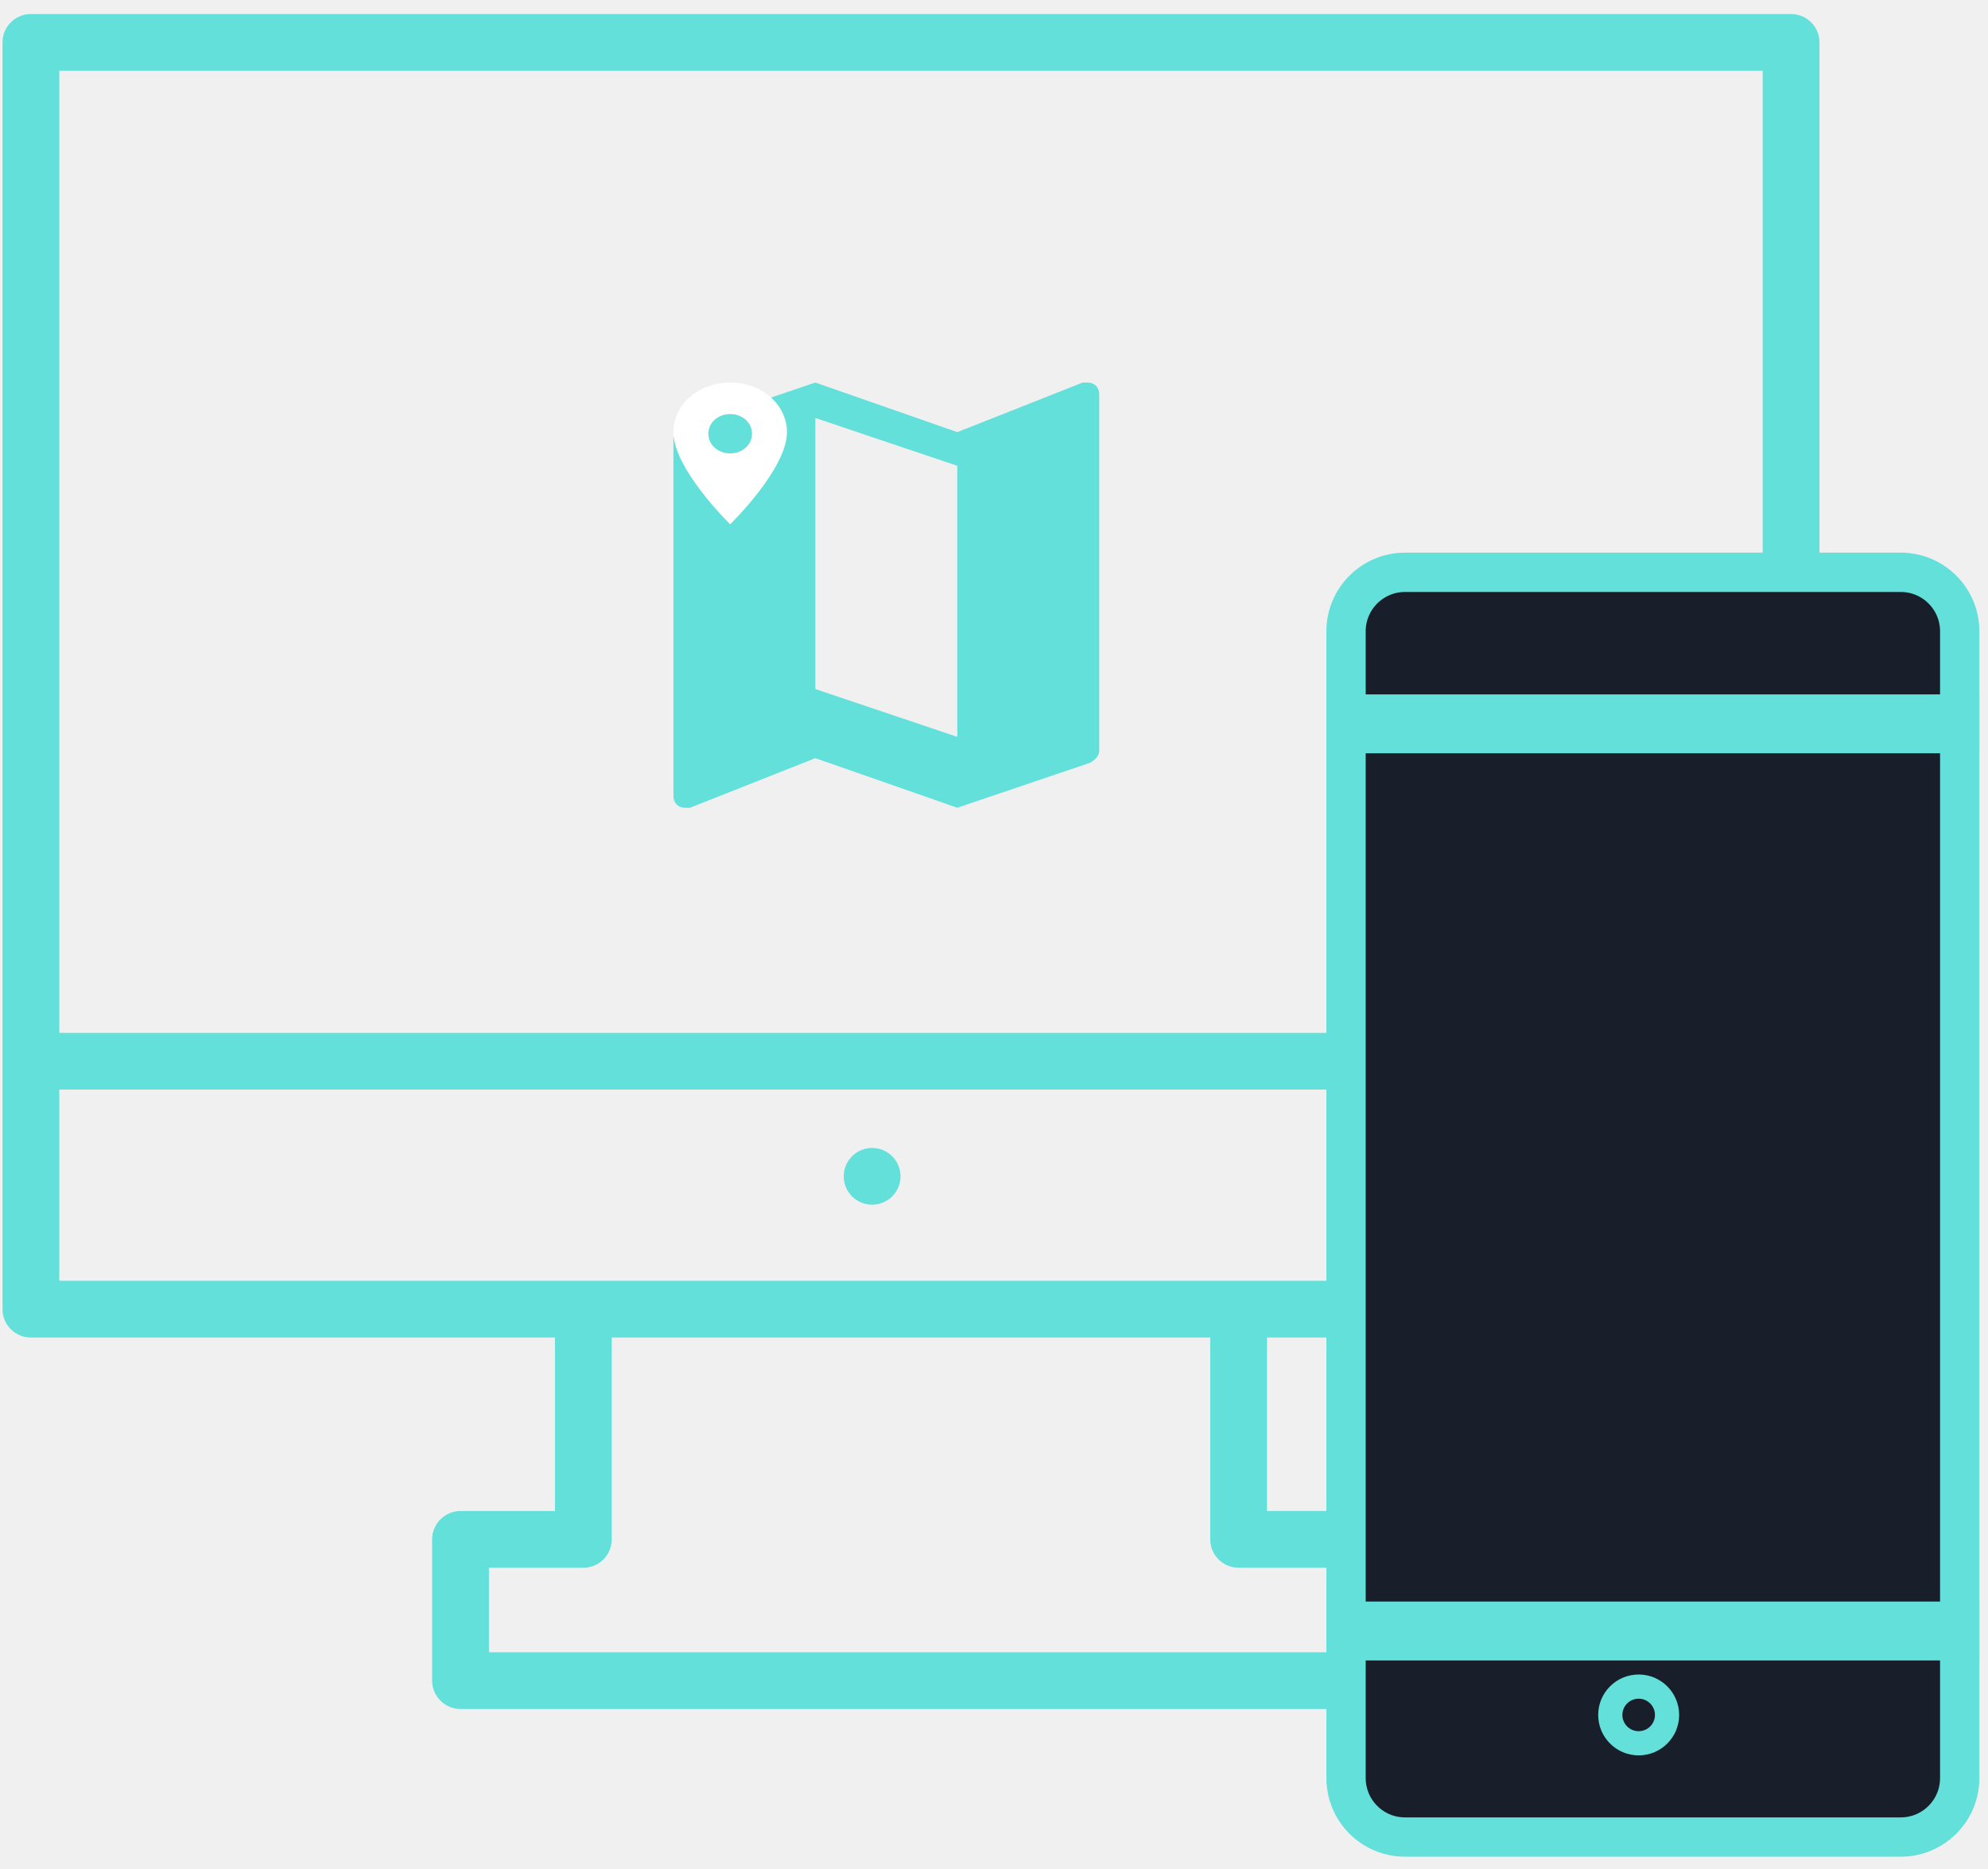
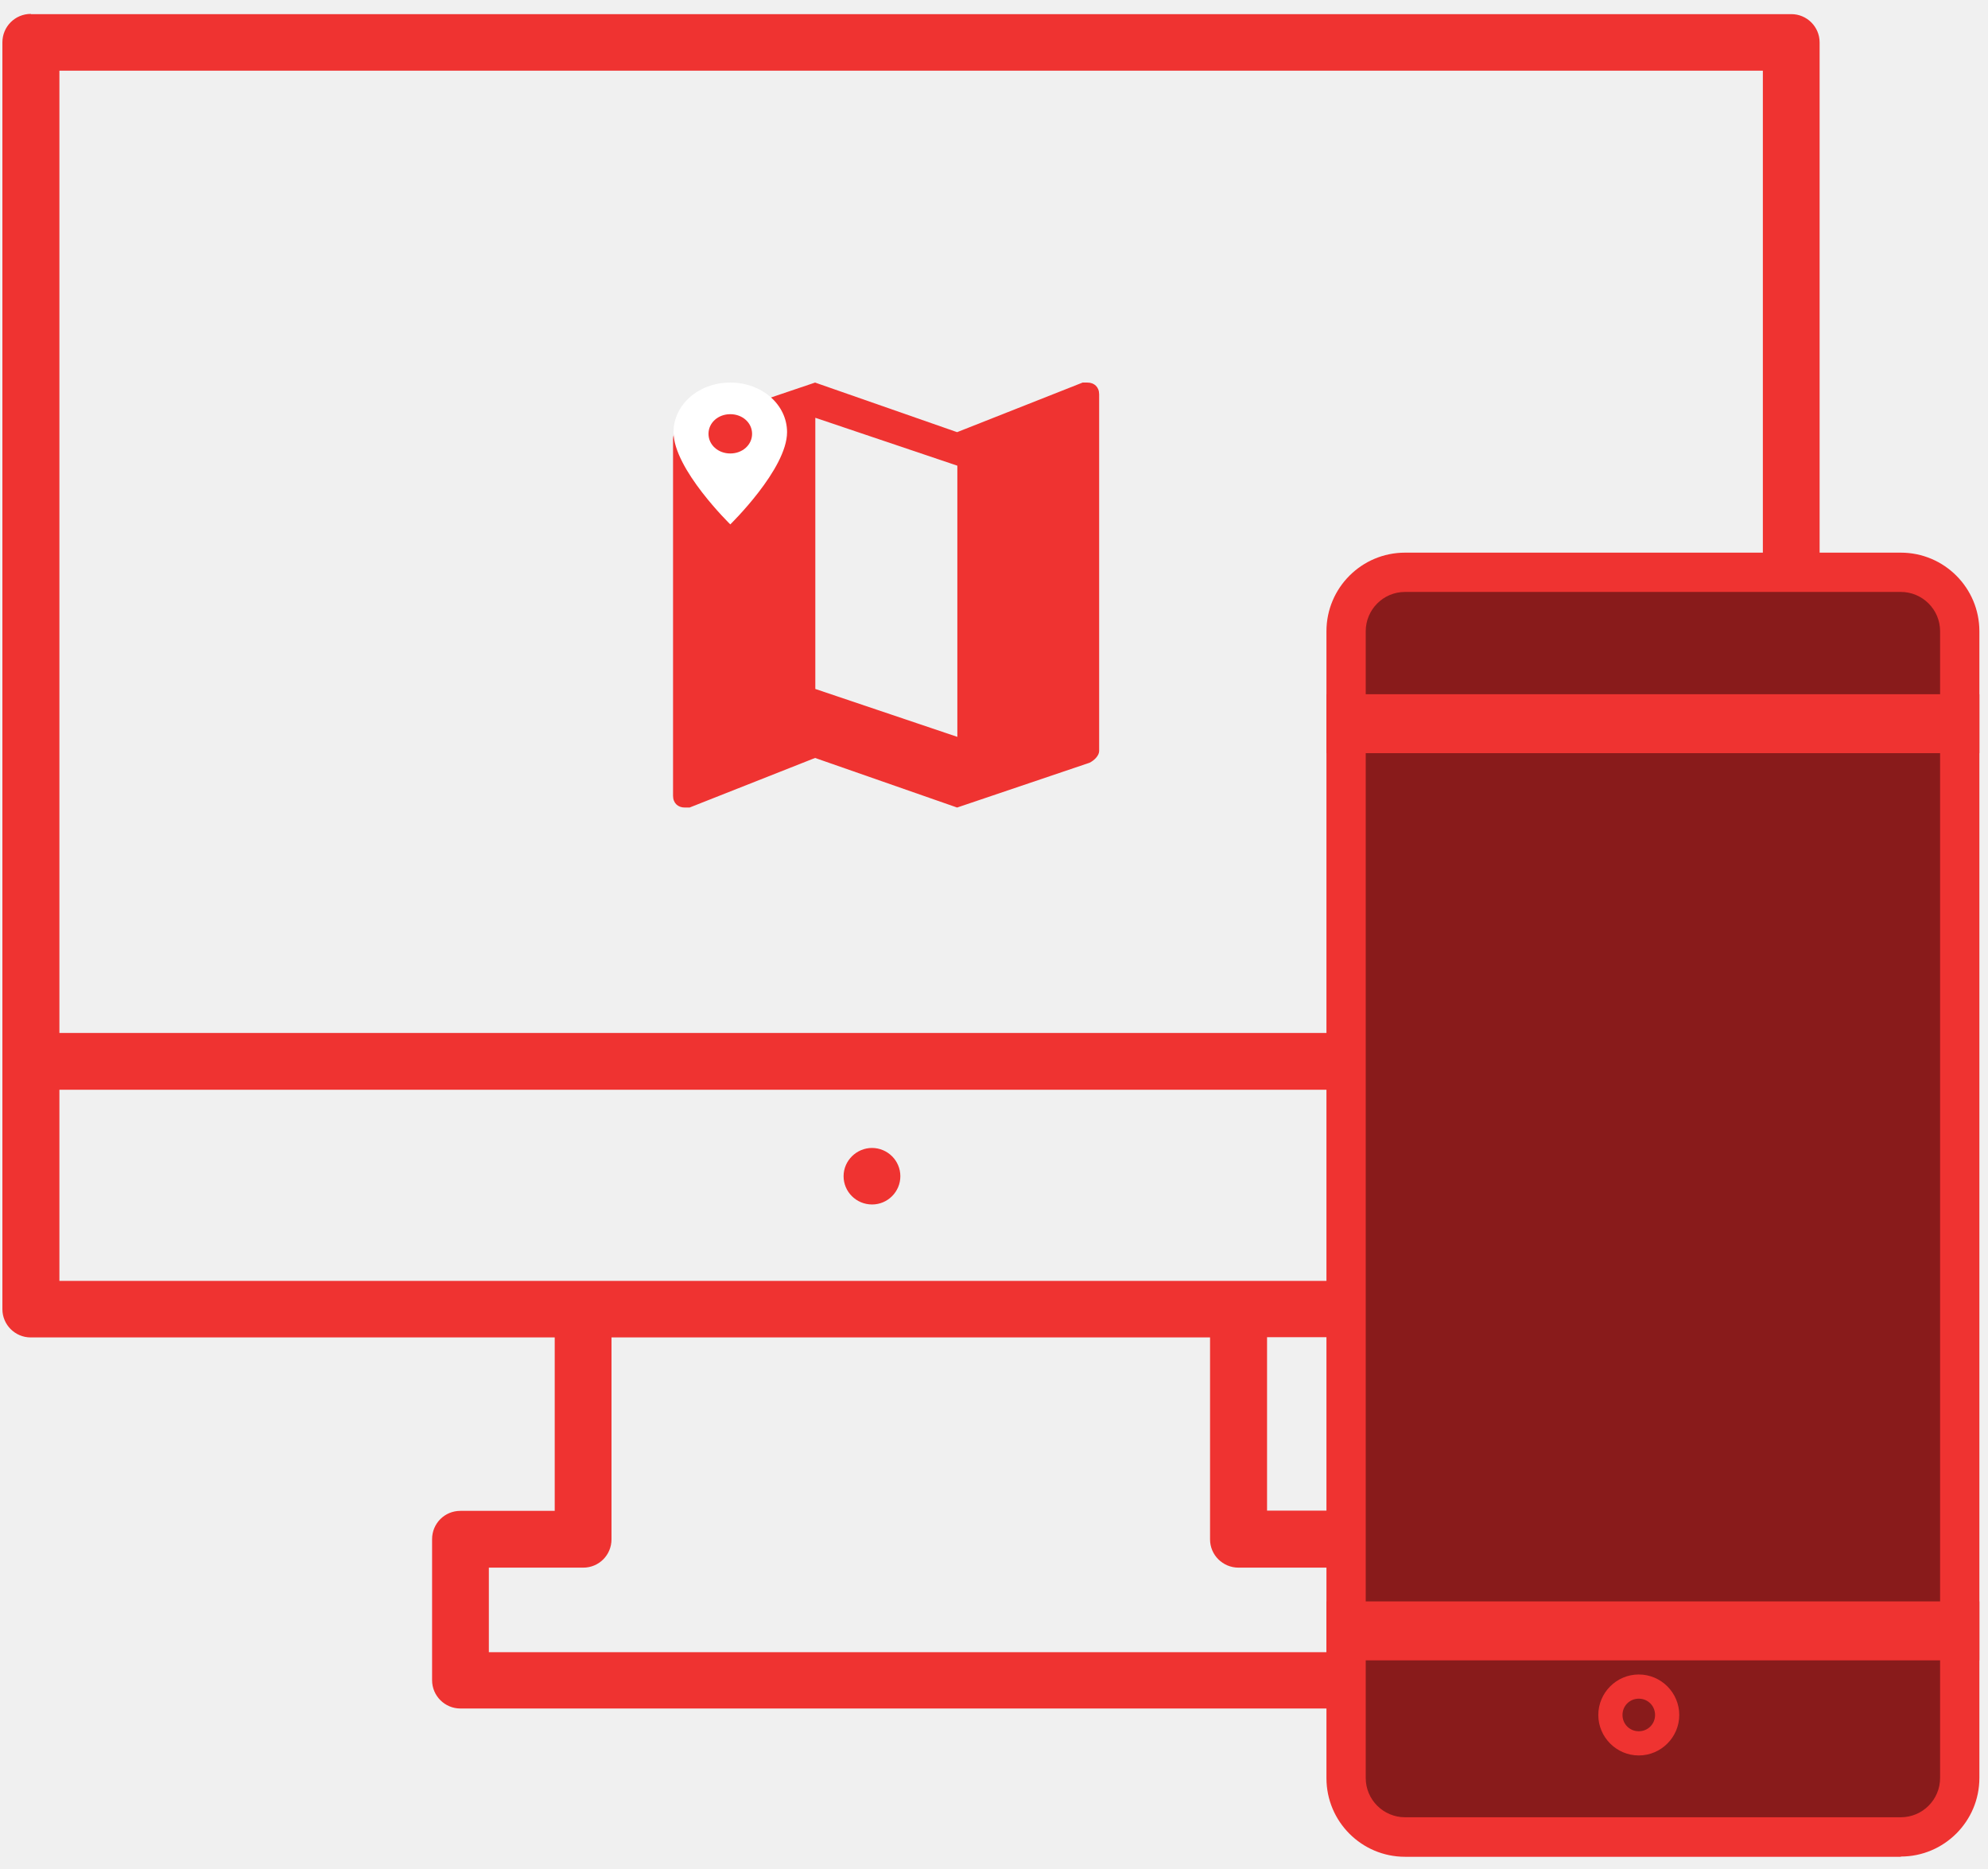
- <svg xmlns="http://www.w3.org/2000/svg" width="83" height="78">
-   <g fill="none" fill-rule="evenodd">
-     <path d="M2.476 53.466h71.117v-7.983H2.476v7.983zm49.237 11.977h3.943v3.529H20.413v-3.529h3.942c.656 0 1.185-.529 1.185-1.183v-8.427h24.988v8.427c0 .654.53 1.183 1.185 1.183zM2.476 43.116h71.117V2.95H2.476v40.165zM1.29.585C.635.585.105 1.114.105 1.768V54.65c0 .655.53 1.184 1.185 1.184h21.88v7.243h-3.943c-.655 0-1.185.532-1.185 1.184v5.895c0 .652.53 1.184 1.185 1.184h37.615c.654 0 1.185-.532 1.185-1.184V64.26c0-.652-.531-1.184-1.185-1.184h-3.944v-7.243h21.88c.655 0 1.186-.53 1.186-1.184V1.77c0-.655-.531-1.184-1.185-1.184H1.29z" fill="#62E0D9" />
-     <path d="M36.412 47.92c-.654 0-1.185.53-1.185 1.184a1.185 1.185 0 0 0 2.37 0c0-.653-.531-1.184-1.185-1.184" fill="#62E0D9" />
-     <g transform="translate(55.377 23.07)" stroke="#62E0D9">
-       <rect stroke-width="1.641" fill="#181F2B" x=".821" y=".821" width="25.621" height="52.795" rx="2.462" />
-       <path stroke-width="1.458" fill="#FFF" d="M.729 6.646h25.803v1H.729zM.729 44.515h25.803v1H.729z" />
-       <ellipse stroke-width="1.01" cx="13.038" cy="48.519" rx="1.185" ry="1.183" />
+ <svg xmlns="http://www.w3.org/2000/svg" id="Capa_1" version="1.1" viewBox="0 0 83 78">
+   <defs>
+     <style>
+       .st0 {
+         fill: #fff;
+       }
+ 
+       .st0, .st1 {
+         fill-rule: evenodd;
+       }
+ 
+       .st2 {
+         fill: #891b1b;
+       }
+ 
+       .st3, .st1 {
+         fill: #ef3331;
+       }
+     </style>
+   </defs>
+   <path class="st1" d="M2.48,53.47h71.12v-7.98H2.48s0,7.98,0,7.98ZM51.71,65.44h3.94v3.53H20.41v-3.53h3.94c.66,0,1.18-.53,1.18-1.18v-8.43h24.99v8.43c0,.65.53,1.18,1.19,1.18ZM2.48,43.12h71.12V2.95H2.48v40.17h0ZM1.29.58C.63.58.1,1.11.1,1.77v52.88c0,.65.53,1.18,1.18,1.18h21.88v7.24h-3.94c-.66,0-1.18.53-1.18,1.18v5.89c0,.65.53,1.18,1.18,1.18h37.62c.65,0,1.19-.53,1.19-1.18v-5.9c0-.65-.53-1.18-1.19-1.18h-3.94v-7.24h21.88c.65,0,1.19-.53,1.19-1.18V1.77c0-.65-.53-1.18-1.18-1.18H1.29Z" />
+   <path class="st1" d="M36.41,47.92c-.65,0-1.19.53-1.19,1.18,0,.65.53,1.18,1.19,1.18.65,0,1.18-.53,1.18-1.18,0-.65-.53-1.18-1.19-1.18" />
+   <g>
+     <g>
+       <rect class="st2" x="56.2" y="23.89" width="25.62" height="52.79" rx="2.46" ry="2.46" />
+       <path class="st3" d="M79.36,77.51h-20.7c-1.81,0-3.28-1.47-3.28-3.28V26.35c0-1.81,1.47-3.28,3.28-3.28h20.7c1.81,0,3.28,1.47,3.28,3.28v47.87c0,1.81-1.47,3.28-3.28,3.28ZM58.66,24.71c-.91,0-1.64.74-1.64,1.64v47.87c0,.91.74,1.64,1.64,1.64h20.7c.91,0,1.64-.74,1.64-1.64V26.35c0-.91-.74-1.64-1.64-1.64h-20.7Z" />
    </g>
    <g>
-       <path d="M45.4 15.969h-.197l-5.235 2.07-5.927-2.07-5.531 1.874c-.198.098-.395.197-.395.493v14.89c0 .297.197.494.494.494h.197l5.235-2.071 5.927 2.07 5.531-1.873c.198-.099.395-.296.395-.493V16.462c0-.296-.197-.493-.494-.493zM39.968 30.76l-5.927-1.997V17.448l5.927 1.997v11.316z" fill="#62E0D9" />
-       <path d="M30.485 15.969c-1.32 0-2.37.917-2.37 2.07 0 1.54 2.37 3.847 2.37 3.847s2.371-2.308 2.371-3.846c0-1.154-1.05-2.071-2.37-2.071zm0 2.958c-.51 0-.911-.361-.911-.821 0-.46.4-.822.911-.822s.912.361.912.822c0 .46-.401.821-.912.821z" fill="#FFF" />
+       <path class="st0" d="M56.11,29.72h25.8v1h-25.8v-1ZM56.11,67.59h25.8v1h-25.8v-1Z" />
+       <path class="st3" d="M82.64,69.31h-27.26v-2.46h27.26v2.46ZM82.64,31.44h-27.26v-2.46h27.26v2.46Z" />
    </g>
+     <path class="st3" d="M68.42,73.28c-.93,0-1.69-.76-1.69-1.69s.76-1.69,1.69-1.69,1.69.76,1.69,1.69-.76,1.69-1.69,1.69ZM68.42,70.91c-.38,0-.68.3-.68.68s.3.68.68.68.68-.3.68-.68-.3-.68-.68-.68Z" />
+   </g>
+   <g>
+     <path class="st1" d="M45.4,15.97h-.2l-5.24,2.07-5.93-2.07-5.53,1.87c-.2.1-.4.2-.4.49v14.89c0,.3.2.49.49.49h.2l5.24-2.07,5.93,2.07,5.53-1.87c.2-.1.4-.3.4-.49v-14.89c0-.3-.2-.49-.49-.49ZM39.97,30.76l-5.93-2v-11.32l5.93,2v11.32h0Z" />
+     <path class="st0" d="M30.49,15.97c-1.32,0-2.37.92-2.37,2.07,0,1.54,2.37,3.85,2.37,3.85,0,0,2.37-2.31,2.37-3.85,0-1.15-1.05-2.07-2.37-2.07h0ZM30.49,18.93c-.51,0-.91-.36-.91-.82s.4-.82.91-.82.91.36.91.82-.4.82-.91.82Z" />
  </g>
</svg>
